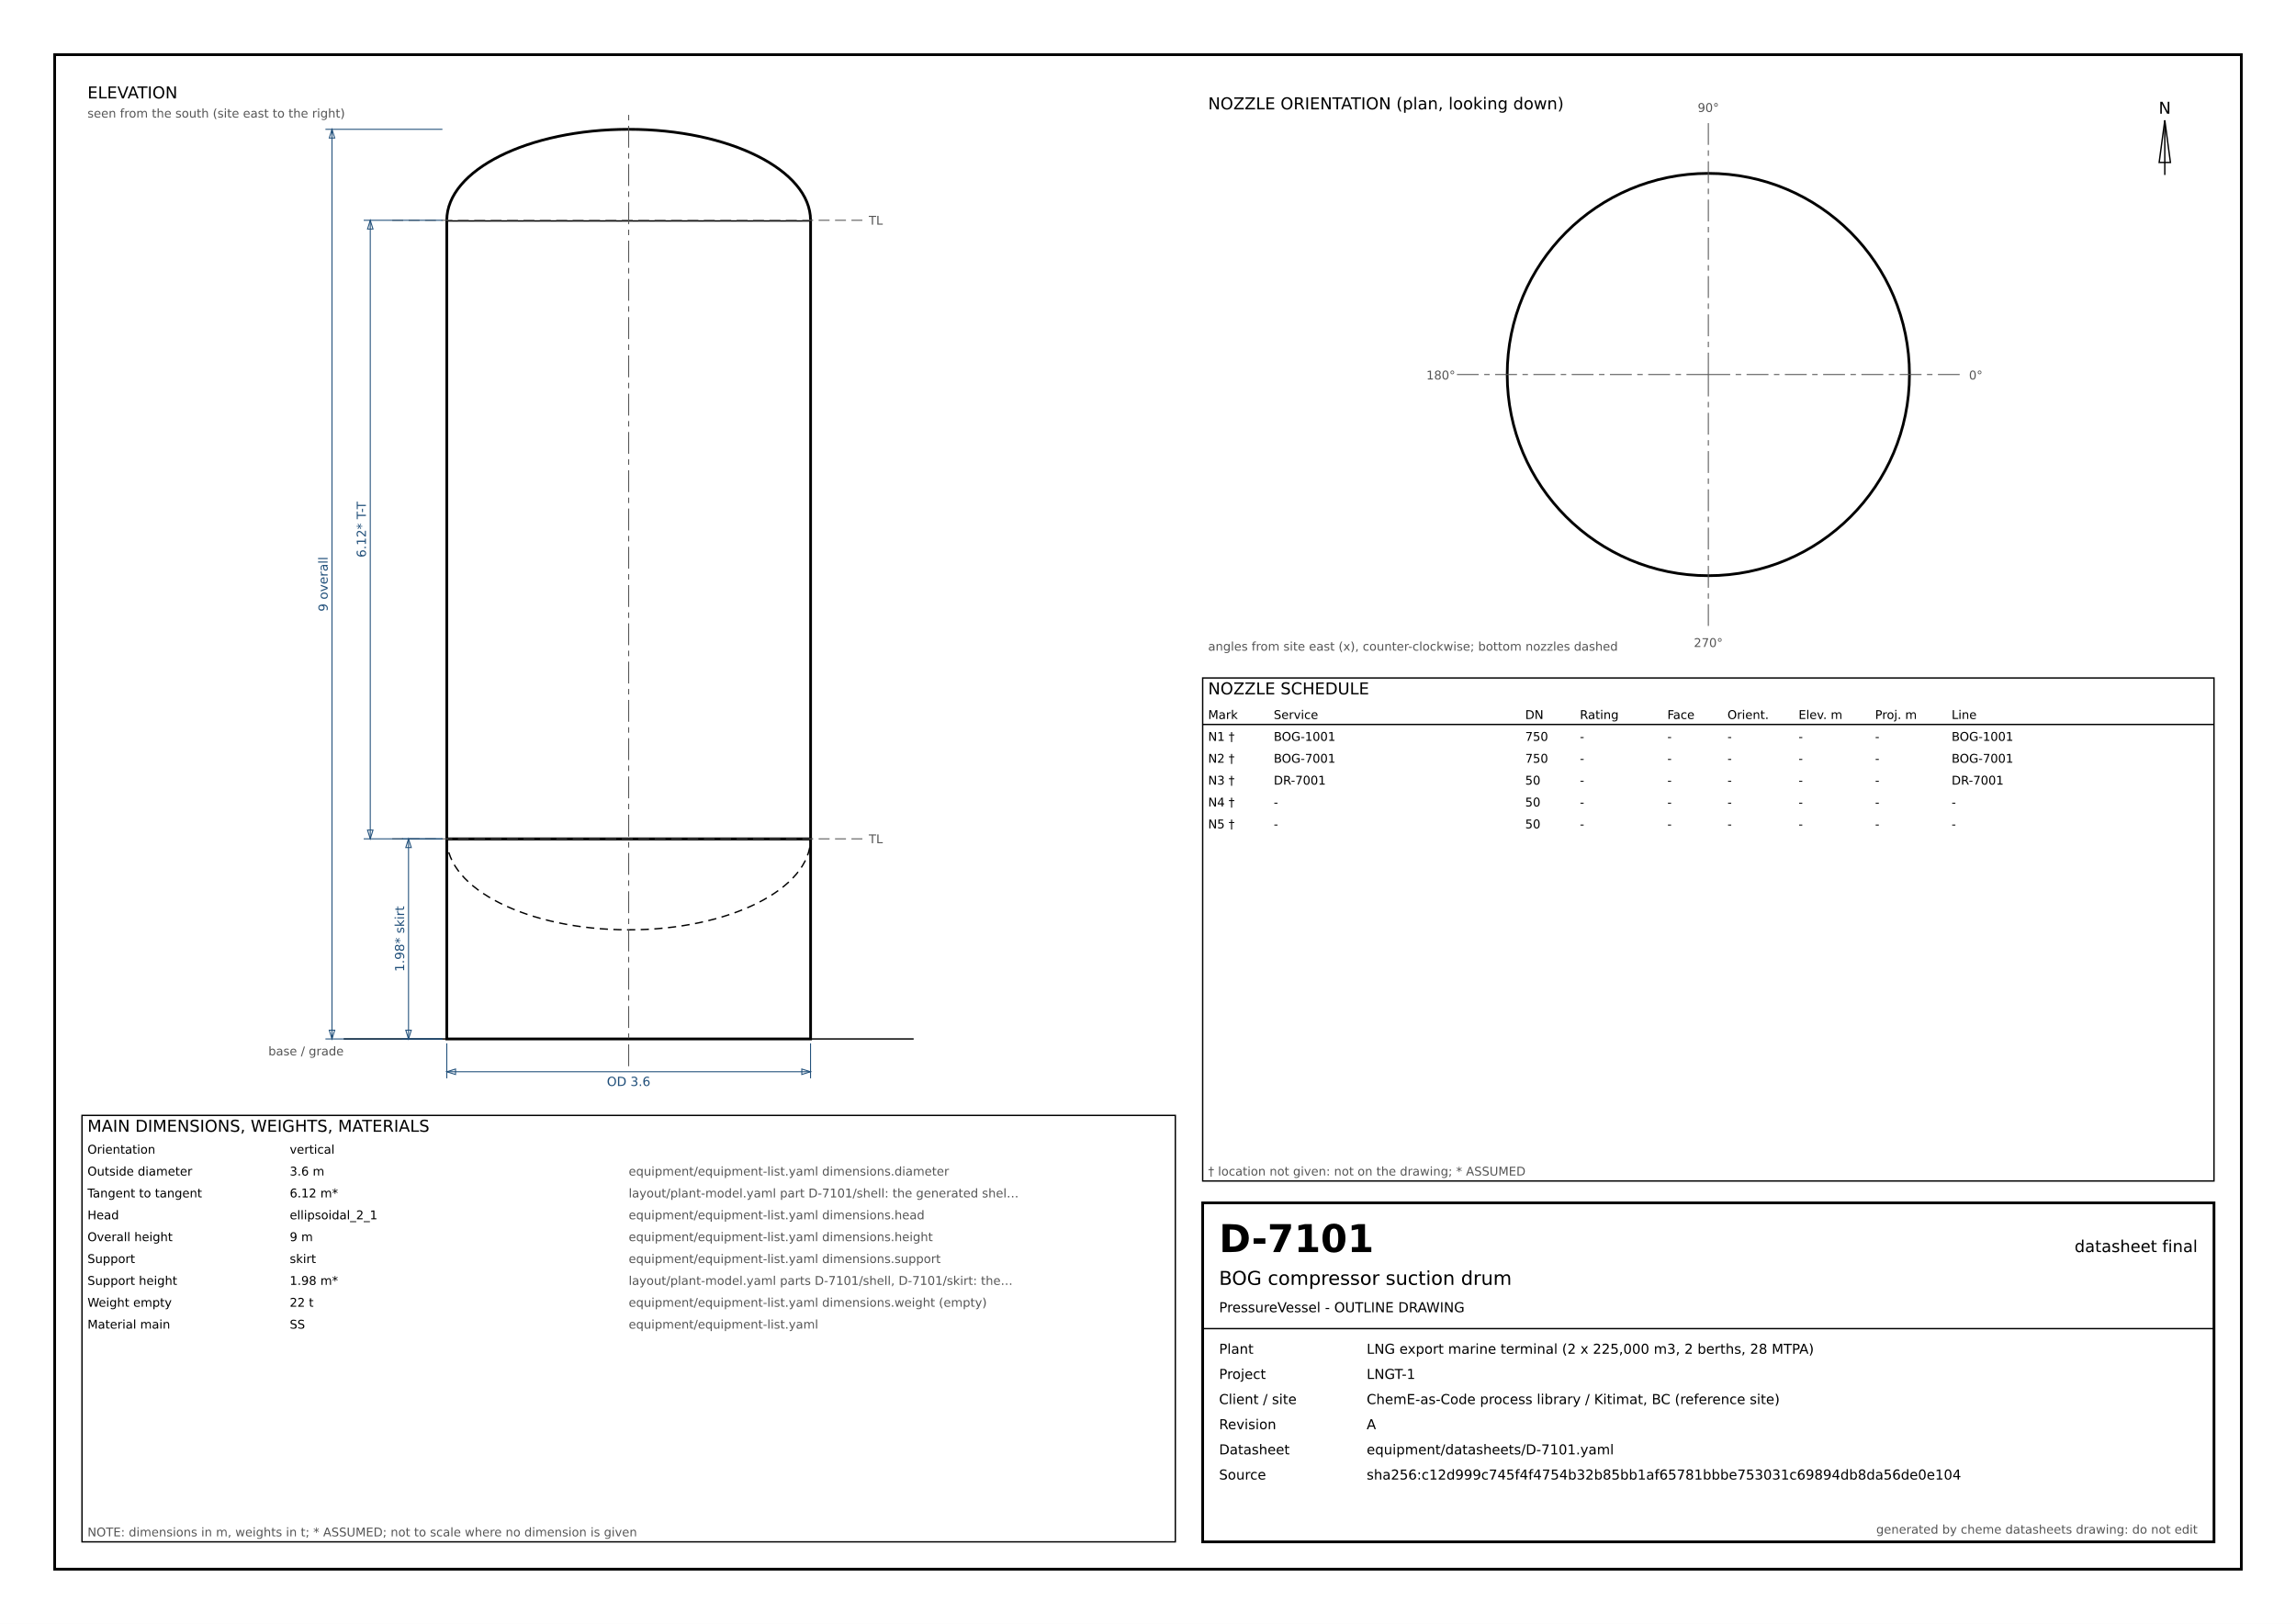
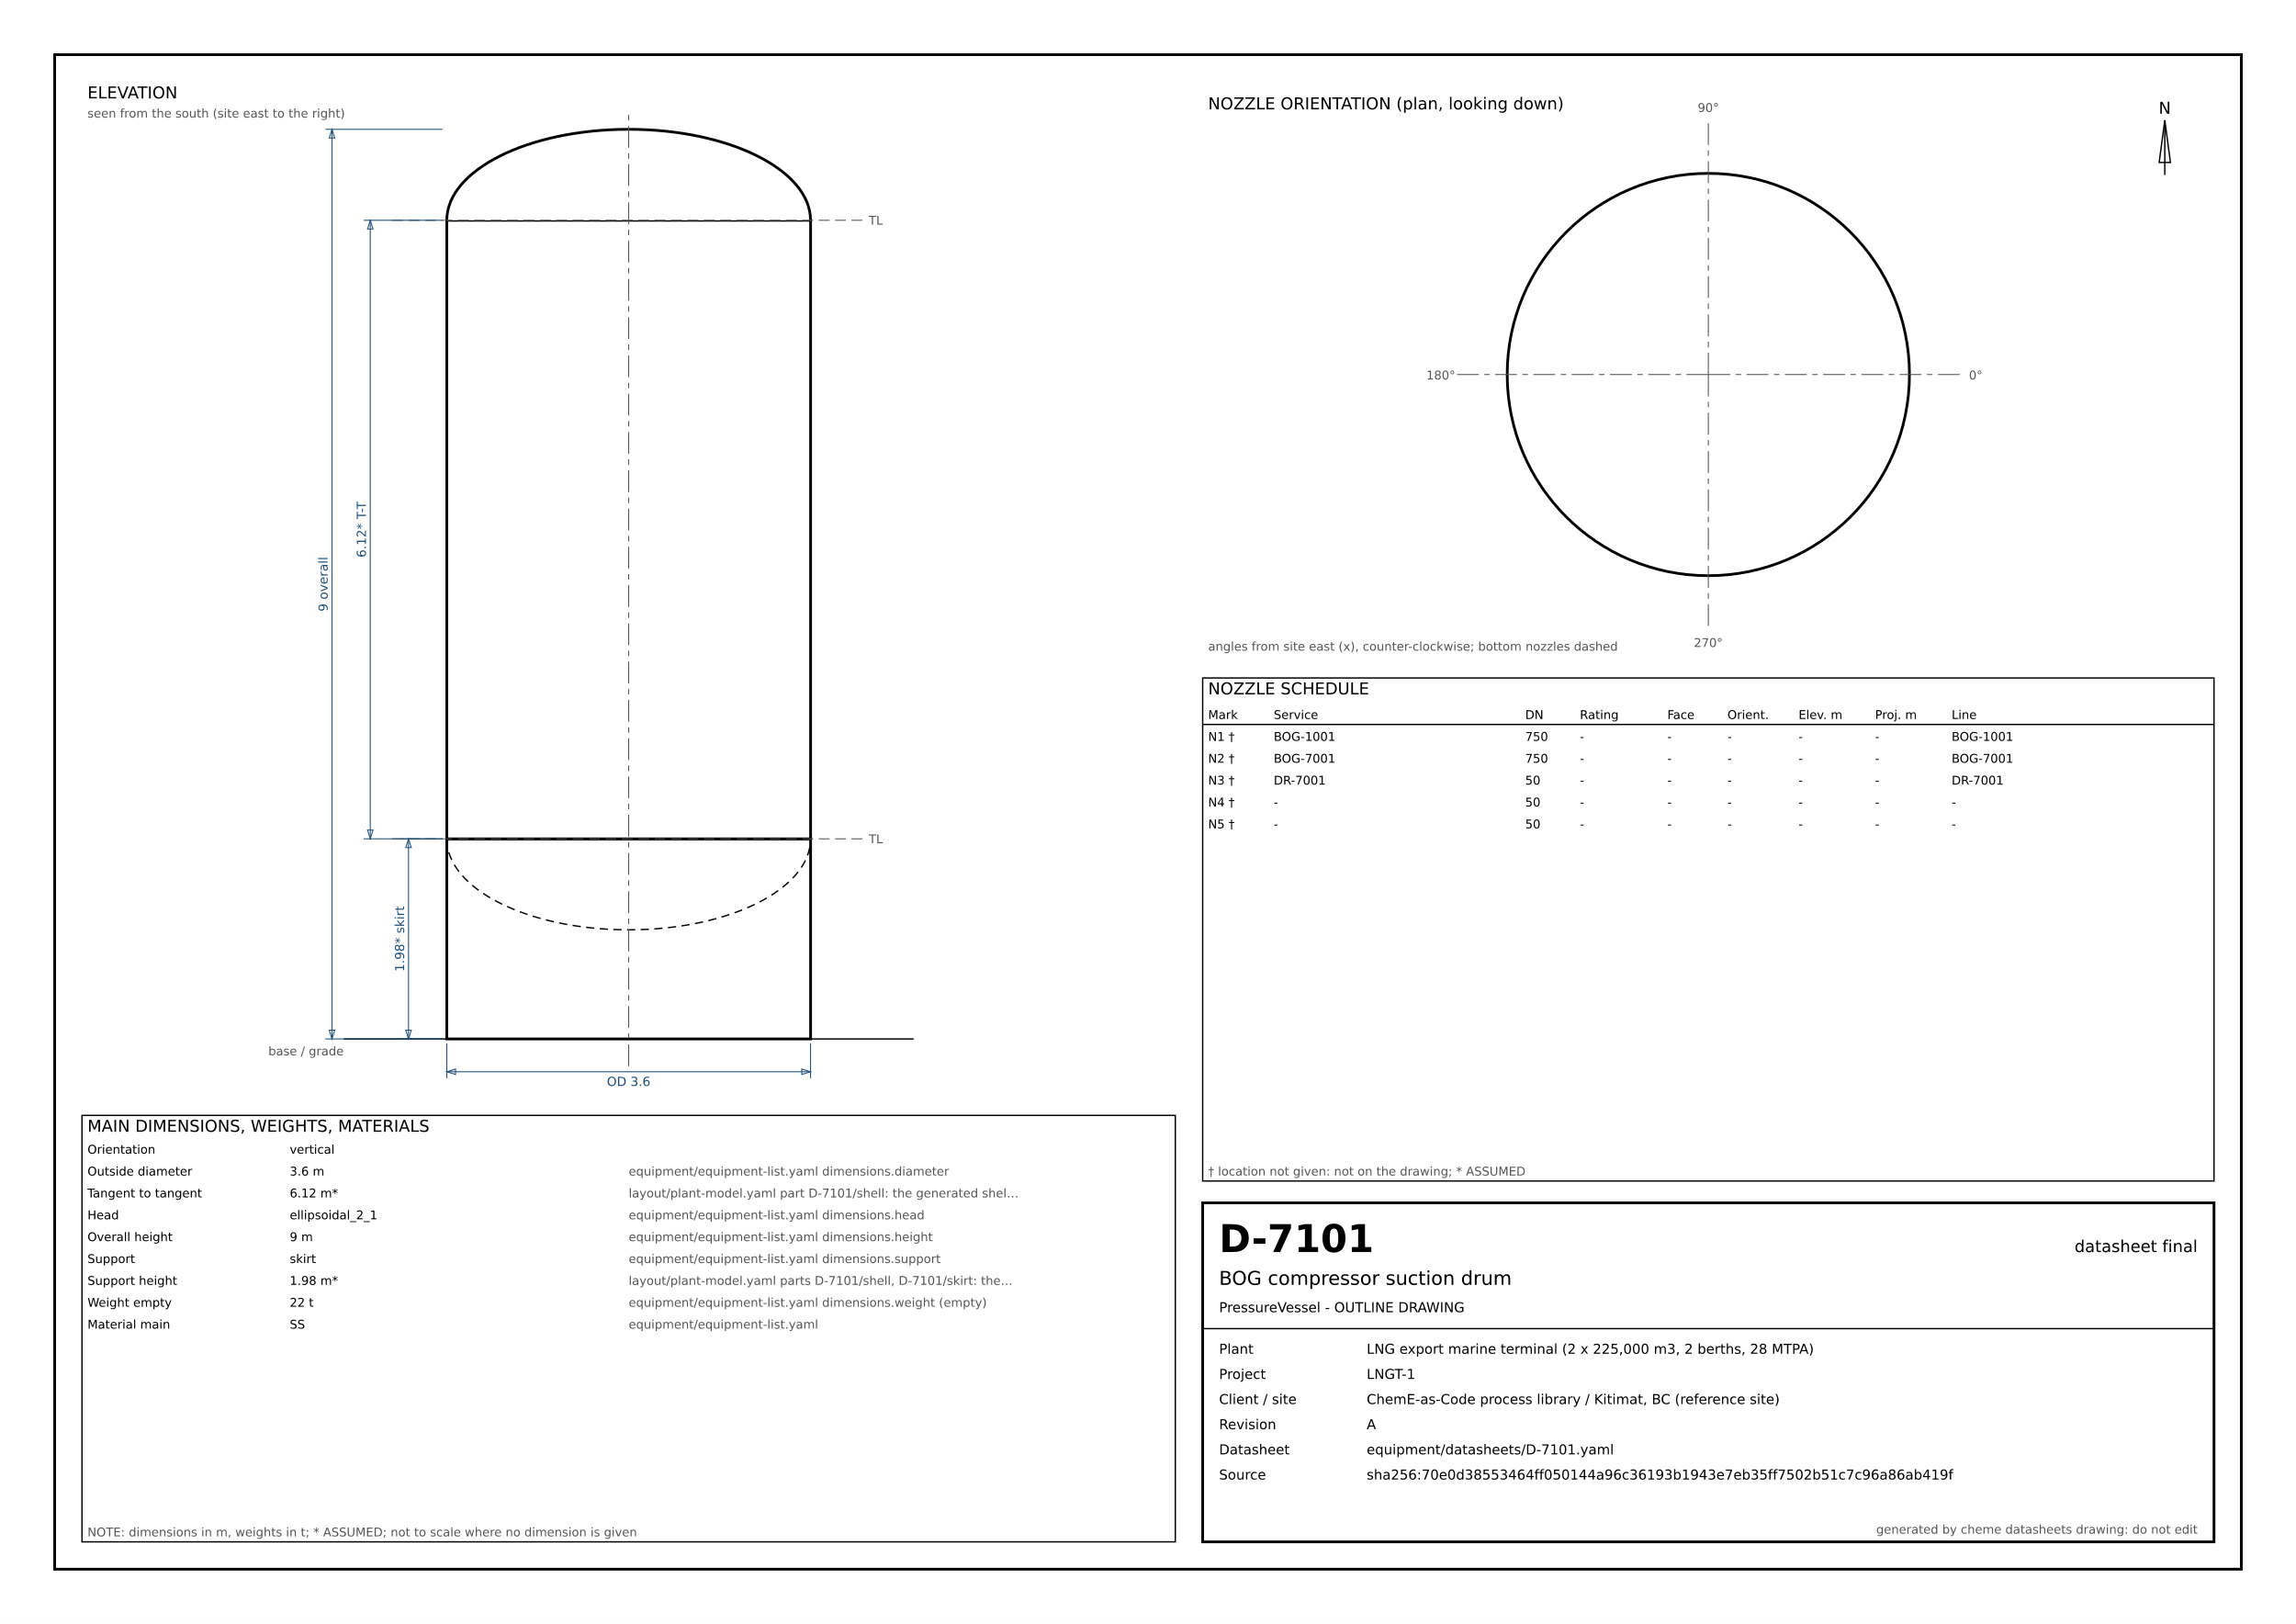
<svg xmlns="http://www.w3.org/2000/svg" width="420mm" height="297mm" viewBox="0 0 420 297">
  <style>
.frame{fill:none;stroke:#000;stroke-width:0.5}
.thin{fill:none;stroke:#000;stroke-width:0.25}
.outline{fill:#fff;stroke:#000;stroke-width:0.5}
.hidden{fill:none;stroke:#000;stroke-width:0.25;stroke-dasharray:1.5 1}
.centre{fill:none;stroke:#555;stroke-width:0.18;stroke-dasharray:4 1 1 1}
.tl{fill:none;stroke:#555;stroke-width:0.18;stroke-dasharray:2 1}
.dim{fill:none;stroke:#1f4e79;stroke-width:0.18}
.nozzle{fill:#fff;stroke:#b71c1c;stroke-width:0.35}
.section{fill:none;stroke:#2e7d32;stroke-width:0.25;stroke-dasharray:2 1}
text{font-family:'DejaVu Sans',Arial,Helvetica,sans-serif;fill:#000}
.t2{font-size:2.2px}.t25{font-size:2.5px}.t3{font-size:3px}.t35{font-size:3.5px}
.t5{font-size:5px;font-weight:bold}.t7{font-size:7px;font-weight:bold}
.dimt{font-size:2.3px;fill:#1f4e79}.nt{font-size:2.3px;fill:#b71c1c}
.note{font-size:2.2px;fill:#555}
.draft{font-size:40px;font-weight:bold;fill:#c62828;fill-opacity:0.12}
</style>
  <rect x="0" y="0" width="420" height="297" fill="#fff" />
  <rect x="10" y="10" width="400" height="277" class="frame" />
  <text x="16" y="18" class="t3" text-anchor="start">ELEVATION</text>
  <rect x="81.73" y="153.42" width="66.55" height="36.6" class="outline" />
  <path d="M81.73,153.42 A33.27,16.64 0 0 0 148.27,153.42" class="hidden" />
  <rect x="81.73" y="40.29" width="66.55" height="113.13" class="outline" />
  <path d="M81.73,40.29 A33.27,16.64 0 0 1 148.27,40.29" class="outline" />
  <line x1="71.75" y1="153.42" x2="158.25" y2="153.42" class="tl" />
  <text x="158.92" y="154.22" class="note" text-anchor="start">TL</text>
  <line x1="71.75" y1="40.29" x2="158.25" y2="40.29" class="tl" />
  <text x="158.92" y="41.09" class="note" text-anchor="start">TL</text>
  <line x1="115" y1="195.01" x2="115" y2="20.33" class="centre" />
  <line x1="62.87" y1="190.02" x2="167.13" y2="190.02" class="thin" />
  <text x="62.87" y="193.02" class="note" text-anchor="end">base / grade</text>
  <line x1="80.93" y1="190.02" x2="59.53" y2="190.02" class="dim" />
  <line x1="80.93" y1="23.65" x2="59.53" y2="23.65" class="dim" />
  <line x1="60.73" y1="190.02" x2="60.73" y2="23.65" class="dim" />
  <path d="M60.73,190.02 l0.5,-1.6 l-1,0 z" class="dim" />
  <path d="M60.73,23.65 l0.5,1.6 l-1,0 z" class="dim" />
  <text x="59.93" y="106.84" class="dimt" text-anchor="middle" transform="rotate(-90 59.93 106.84)">9 overall</text>
  <line x1="80.93" y1="153.42" x2="66.53" y2="153.42" class="dim" />
  <line x1="80.93" y1="40.29" x2="66.53" y2="40.29" class="dim" />
  <line x1="67.73" y1="153.42" x2="67.73" y2="40.29" class="dim" />
  <path d="M67.73,153.42 l0.5,-1.6 l-1,0 z" class="dim" />
  <path d="M67.73,40.29 l0.5,1.6 l-1,0 z" class="dim" />
  <text x="66.93" y="96.85" class="dimt" text-anchor="middle" transform="rotate(-90 66.93 96.85)">6.12* T-T</text>
  <line x1="80.93" y1="190.02" x2="73.53" y2="190.02" class="dim" />
  <line x1="80.93" y1="153.42" x2="73.53" y2="153.42" class="dim" />
  <line x1="74.73" y1="190.02" x2="74.73" y2="153.42" class="dim" />
  <path d="M74.73,190.02 l0.5,-1.6 l-1,0 z" class="dim" />
  <path d="M74.73,153.42 l0.5,1.6 l-1,0 z" class="dim" />
  <text x="73.93" y="171.72" class="dimt" text-anchor="middle" transform="rotate(-90 73.93 171.72)">1.98* skirt</text>
  <line x1="81.73" y1="190.82" x2="81.73" y2="197.22" class="dim" />
  <line x1="148.27" y1="190.82" x2="148.27" y2="197.22" class="dim" />
  <line x1="81.73" y1="196.02" x2="148.27" y2="196.02" class="dim" />
  <path d="M81.73,196.02 l1.6,0.5 l0,-1 z" class="dim" />
  <path d="M148.27,196.02 l-1.6,0.5 l0,-1 z" class="dim" />
  <text x="115" y="198.62" class="dimt" text-anchor="middle">OD 3.6</text>
  <circle cx="312.5" cy="68.5" r="36.79" class="outline" />
  <line x1="312.5" y1="68.5" x2="358.48" y2="68.5" class="centre" />
  <line x1="312.5" y1="68.5" x2="312.5" y2="22.52" class="centre" />
  <line x1="312.5" y1="68.5" x2="266.52" y2="68.5" class="centre" />
  <line x1="312.5" y1="68.5" x2="312.5" y2="114.48" class="centre" />
  <text x="361.43" y="69.4" class="note" text-anchor="middle">0°</text>
  <text x="312.5" y="20.47" class="note" text-anchor="middle">90°</text>
  <text x="263.57" y="69.4" class="note" text-anchor="middle">180°</text>
  <text x="312.5" y="118.33" class="note" text-anchor="middle">270°</text>
  <line x1="396" y1="32" x2="396" y2="22" class="thin" />
  <path d="M396,22 L394.97,29.71 L397.03,29.71 z" class="thin" />
  <text x="396" y="20.8" class="t3" text-anchor="middle">N</text>
  <text x="221" y="20" class="t3" text-anchor="start">NOZZLE ORIENTATION (plan, looking down)</text>
  <text x="221" y="119" class="note" text-anchor="start">angles from site east (x), counter-clockwise; bottom nozzles dashed</text>
  <text x="16" y="21.5" class="note" text-anchor="start">seen from the south (site east to the right)</text>
  <text x="221" y="127" class="t3" text-anchor="start">NOZZLE SCHEDULE</text>
  <text x="221" y="131.5" class="t2" text-anchor="start">Mark</text>
  <text x="233" y="131.5" class="t2" text-anchor="start">Service</text>
  <text x="279" y="131.5" class="t2" text-anchor="start">DN</text>
  <text x="289" y="131.5" class="t2" text-anchor="start">Rating</text>
  <text x="305" y="131.5" class="t2" text-anchor="start">Face</text>
  <text x="316" y="131.5" class="t2" text-anchor="start">Orient.</text>
  <text x="329" y="131.5" class="t2" text-anchor="start">Elev. m</text>
  <text x="343" y="131.5" class="t2" text-anchor="start">Proj. m</text>
  <text x="357" y="131.5" class="t2" text-anchor="start">Line</text>
  <line x1="220" y1="132.5" x2="405" y2="132.5" class="thin" />
  <text x="221" y="135.5" class="t2" text-anchor="start">N1 †</text>
  <text x="233" y="135.5" class="t2" text-anchor="start">BOG-1001</text>
  <text x="279" y="135.5" class="t2" text-anchor="start">750</text>
  <text x="289" y="135.5" class="t2" text-anchor="start">-</text>
  <text x="305" y="135.5" class="t2" text-anchor="start">-</text>
  <text x="316" y="135.5" class="t2" text-anchor="start">-</text>
  <text x="329" y="135.5" class="t2" text-anchor="start">-</text>
  <text x="343" y="135.5" class="t2" text-anchor="start">-</text>
  <text x="357" y="135.5" class="t2" text-anchor="start">BOG-1001</text>
  <text x="221" y="139.5" class="t2" text-anchor="start">N2 †</text>
  <text x="233" y="139.5" class="t2" text-anchor="start">BOG-7001</text>
  <text x="279" y="139.5" class="t2" text-anchor="start">750</text>
  <text x="289" y="139.5" class="t2" text-anchor="start">-</text>
  <text x="305" y="139.5" class="t2" text-anchor="start">-</text>
  <text x="316" y="139.5" class="t2" text-anchor="start">-</text>
  <text x="329" y="139.5" class="t2" text-anchor="start">-</text>
  <text x="343" y="139.5" class="t2" text-anchor="start">-</text>
  <text x="357" y="139.5" class="t2" text-anchor="start">BOG-7001</text>
  <text x="221" y="143.5" class="t2" text-anchor="start">N3 †</text>
  <text x="233" y="143.5" class="t2" text-anchor="start">DR-7001</text>
  <text x="279" y="143.5" class="t2" text-anchor="start">50</text>
  <text x="289" y="143.5" class="t2" text-anchor="start">-</text>
  <text x="305" y="143.5" class="t2" text-anchor="start">-</text>
  <text x="316" y="143.5" class="t2" text-anchor="start">-</text>
  <text x="329" y="143.5" class="t2" text-anchor="start">-</text>
  <text x="343" y="143.5" class="t2" text-anchor="start">-</text>
  <text x="357" y="143.5" class="t2" text-anchor="start">DR-7001</text>
  <text x="221" y="147.5" class="t2" text-anchor="start">N4 †</text>
  <text x="233" y="147.5" class="t2" text-anchor="start">-</text>
  <text x="279" y="147.5" class="t2" text-anchor="start">50</text>
  <text x="289" y="147.5" class="t2" text-anchor="start">-</text>
  <text x="305" y="147.5" class="t2" text-anchor="start">-</text>
  <text x="316" y="147.5" class="t2" text-anchor="start">-</text>
  <text x="329" y="147.5" class="t2" text-anchor="start">-</text>
  <text x="343" y="147.5" class="t2" text-anchor="start">-</text>
  <text x="357" y="147.5" class="t2" text-anchor="start">-</text>
  <text x="221" y="151.5" class="t2" text-anchor="start">N5 †</text>
  <text x="233" y="151.5" class="t2" text-anchor="start">-</text>
  <text x="279" y="151.5" class="t2" text-anchor="start">50</text>
  <text x="289" y="151.5" class="t2" text-anchor="start">-</text>
  <text x="305" y="151.5" class="t2" text-anchor="start">-</text>
  <text x="316" y="151.5" class="t2" text-anchor="start">-</text>
  <text x="329" y="151.5" class="t2" text-anchor="start">-</text>
  <text x="343" y="151.5" class="t2" text-anchor="start">-</text>
  <text x="357" y="151.5" class="t2" text-anchor="start">-</text>
  <text x="221" y="215" class="note" text-anchor="start">† location not given: not on the drawing; * ASSUMED</text>
  <rect x="220" y="124" width="185" height="92" class="thin" />
  <text x="16" y="207" class="t3" text-anchor="start">MAIN DIMENSIONS, WEIGHTS, MATERIALS</text>
  <text x="16" y="211" class="t2" text-anchor="start">Orientation</text>
  <text x="53" y="211" class="t2" text-anchor="start">vertical</text>
  <text x="115" y="211" class="note" text-anchor="start" />
  <text x="16" y="215" class="t2" text-anchor="start">Outside diameter</text>
  <text x="53" y="215" class="t2" text-anchor="start">3.6 m</text>
  <text x="115" y="215" class="note" text-anchor="start">equipment/equipment-list.yaml dimensions.diameter</text>
  <text x="16" y="219" class="t2" text-anchor="start">Tangent to tangent</text>
  <text x="53" y="219" class="t2" text-anchor="start">6.12 m*</text>
  <text x="115" y="219" class="note" text-anchor="start">layout/plant-model.yaml part D-7101/shell: the generated shel…</text>
  <text x="16" y="223" class="t2" text-anchor="start">Head</text>
  <text x="53" y="223" class="t2" text-anchor="start">ellipsoidal_2_1</text>
  <text x="115" y="223" class="note" text-anchor="start">equipment/equipment-list.yaml dimensions.head</text>
  <text x="16" y="227" class="t2" text-anchor="start">Overall height</text>
  <text x="53" y="227" class="t2" text-anchor="start">9 m</text>
  <text x="115" y="227" class="note" text-anchor="start">equipment/equipment-list.yaml dimensions.height</text>
  <text x="16" y="231" class="t2" text-anchor="start">Support</text>
  <text x="53" y="231" class="t2" text-anchor="start">skirt</text>
  <text x="115" y="231" class="note" text-anchor="start">equipment/equipment-list.yaml dimensions.support</text>
  <text x="16" y="235" class="t2" text-anchor="start">Support height</text>
  <text x="53" y="235" class="t2" text-anchor="start">1.98 m*</text>
  <text x="115" y="235" class="note" text-anchor="start">layout/plant-model.yaml parts D-7101/shell, D-7101/skirt: the…</text>
  <text x="16" y="239" class="t2" text-anchor="start">Weight empty</text>
  <text x="53" y="239" class="t2" text-anchor="start">22 t</text>
  <text x="115" y="239" class="note" text-anchor="start">equipment/equipment-list.yaml dimensions.weight (empty)</text>
  <text x="16" y="243" class="t2" text-anchor="start">Material main</text>
  <text x="53" y="243" class="t2" text-anchor="start">SS</text>
  <text x="115" y="243" class="note" text-anchor="start">equipment/equipment-list.yaml</text>
  <text x="16" y="281" class="note" text-anchor="start">NOTE: dimensions in m, weights in t; * ASSUMED; not to scale where no dimension is given</text>
  <rect x="15" y="204" width="200" height="78" class="thin" />
  <rect x="220" y="220" width="185" height="62" class="frame" />
  <text x="223" y="229" class="t7" text-anchor="start">D-7101</text>
  <text x="223" y="235" class="t35" text-anchor="start">BOG compressor suction drum</text>
  <text x="223" y="240" class="t25" text-anchor="start">PressureVessel - OUTLINE DRAWING</text>
  <line x1="220" y1="243" x2="405" y2="243" class="thin" />
  <text x="223" y="247.6" class="t25" text-anchor="start">Plant</text>
  <text x="250" y="247.6" class="t25" text-anchor="start">LNG export marine terminal (2 x 225,000 m3, 2 berths, 28 MTPA)</text>
  <text x="223" y="252.2" class="t25" text-anchor="start">Project</text>
  <text x="250" y="252.2" class="t25" text-anchor="start">LNGT-1</text>
  <text x="223" y="256.8" class="t25" text-anchor="start">Client / site</text>
  <text x="250" y="256.8" class="t25" text-anchor="start">ChemE-as-Code process library / Kitimat, BC (reference site)</text>
  <text x="223" y="261.4" class="t25" text-anchor="start">Revision</text>
  <text x="250" y="261.4" class="t25" text-anchor="start">A</text>
  <text x="223" y="266" class="t25" text-anchor="start">Datasheet</text>
  <text x="250" y="266" class="t25" text-anchor="start">equipment/datasheets/D-7101.yaml</text>
  <text x="223" y="270.6" class="t25" text-anchor="start">Source</text>
-   <text x="250" y="270.6" class="t25" text-anchor="start">sha256:c12d999c745f4f4754b32b85bb1af65781bbbe753031c69894db8da56de0e104</text>
+   <text x="250" y="270.6" class="t25" text-anchor="start">sha256:70e0d38553464ff050144a96c36193b1943e7eb35ff7502b51c7c96a86ab419f</text>
  <text x="402" y="229" class="t3" text-anchor="end">datasheet final</text>
  <text x="402" y="280.5" class="note" text-anchor="end">generated by cheme datasheets drawing: do not edit</text>
</svg>
